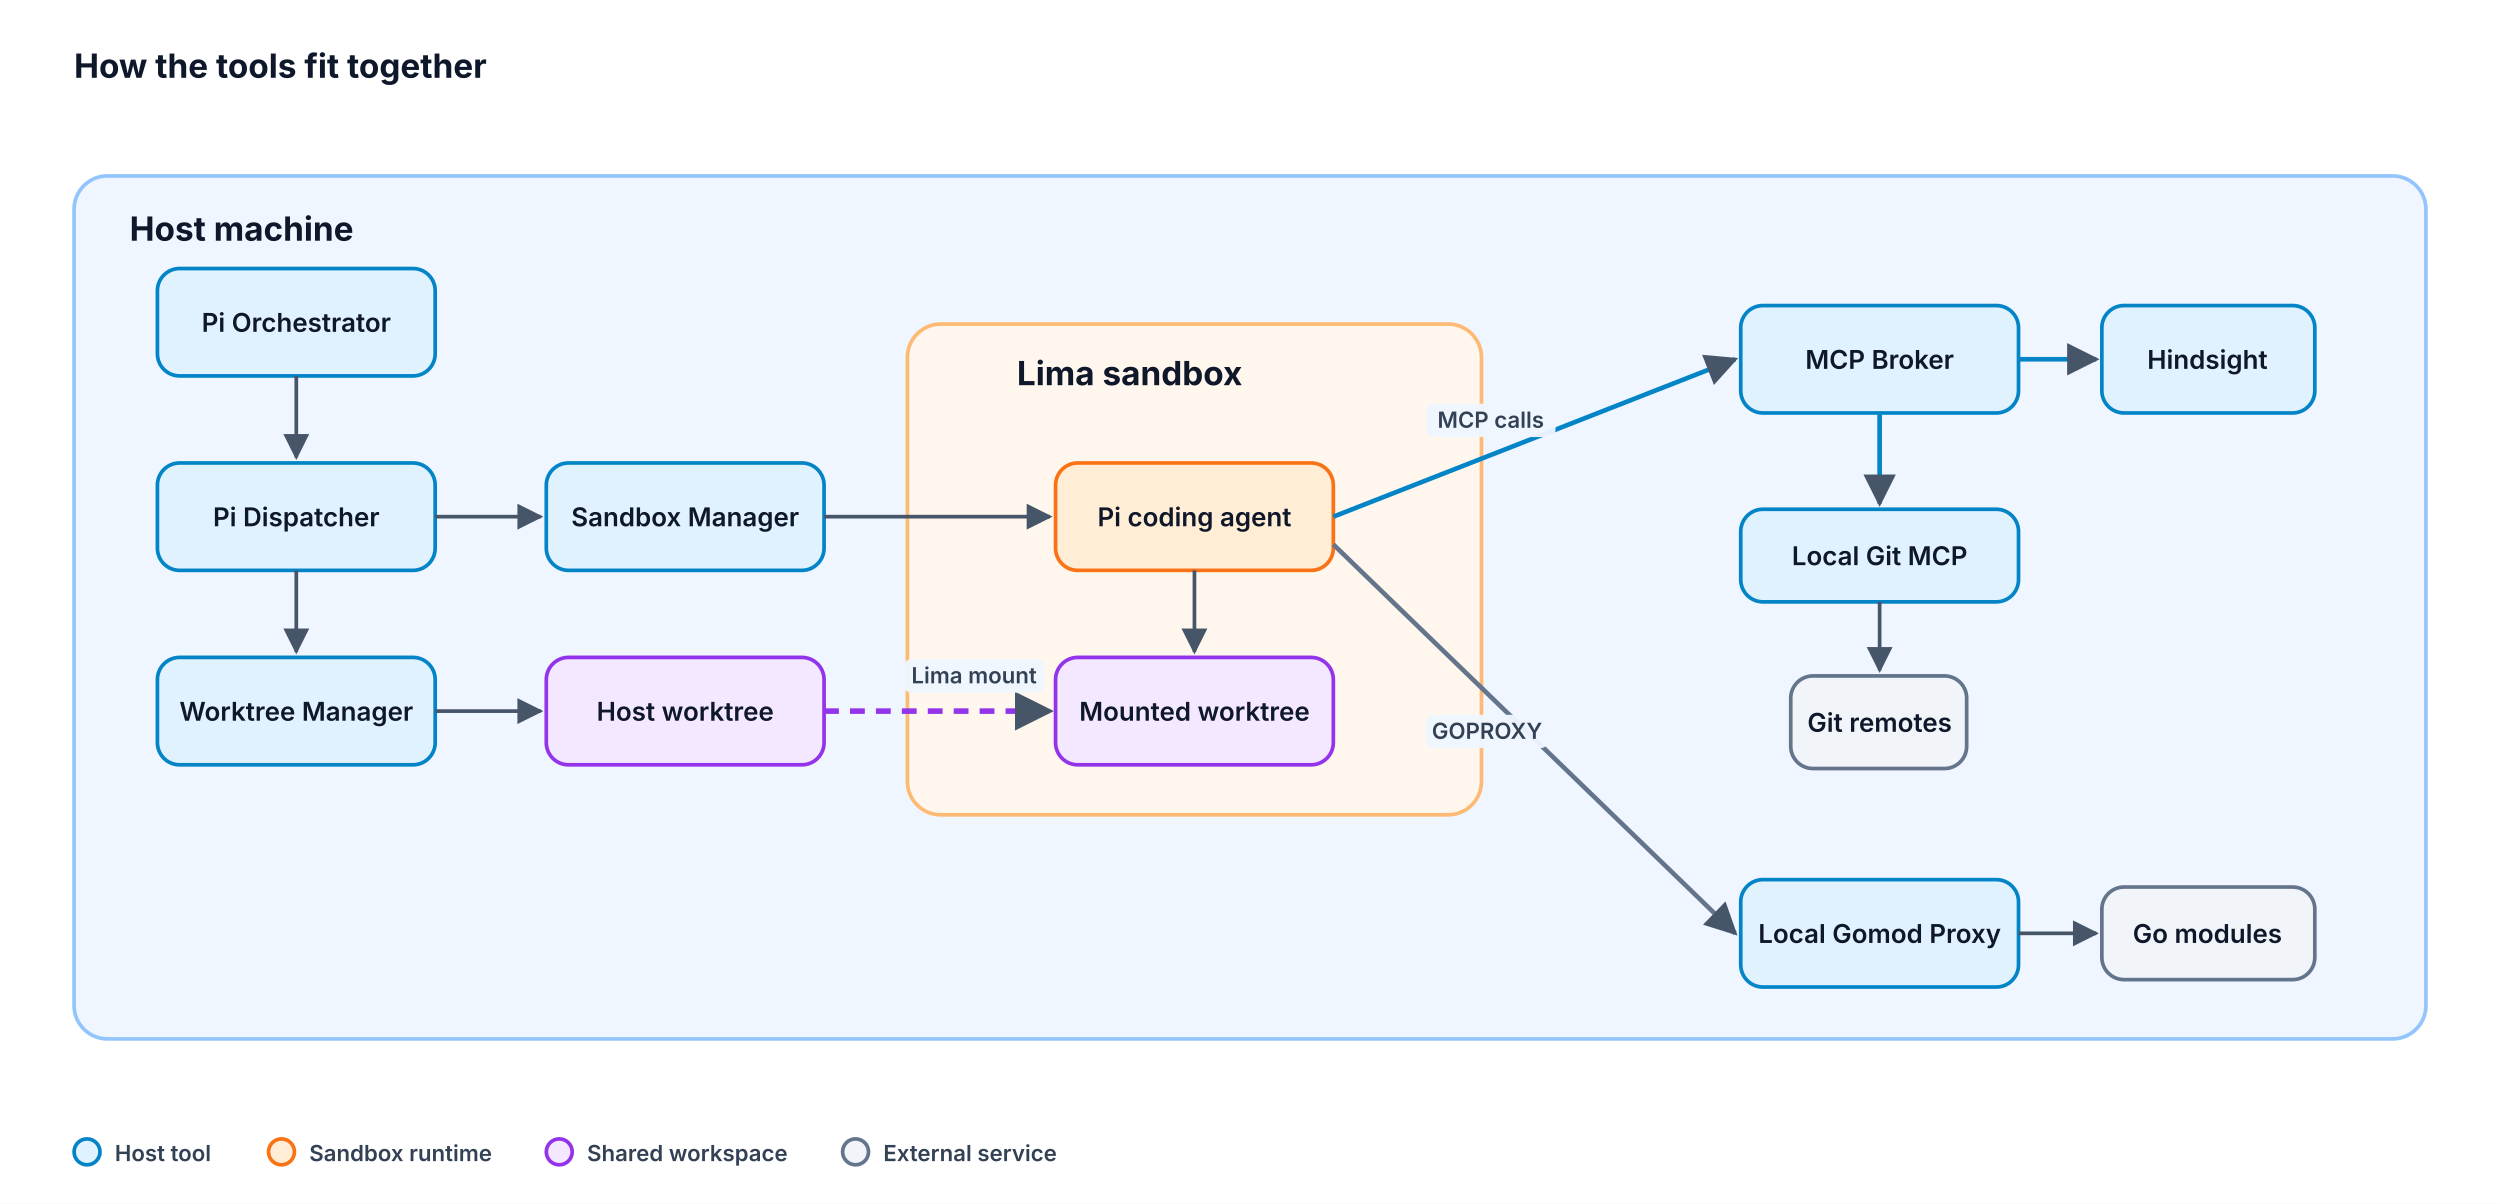
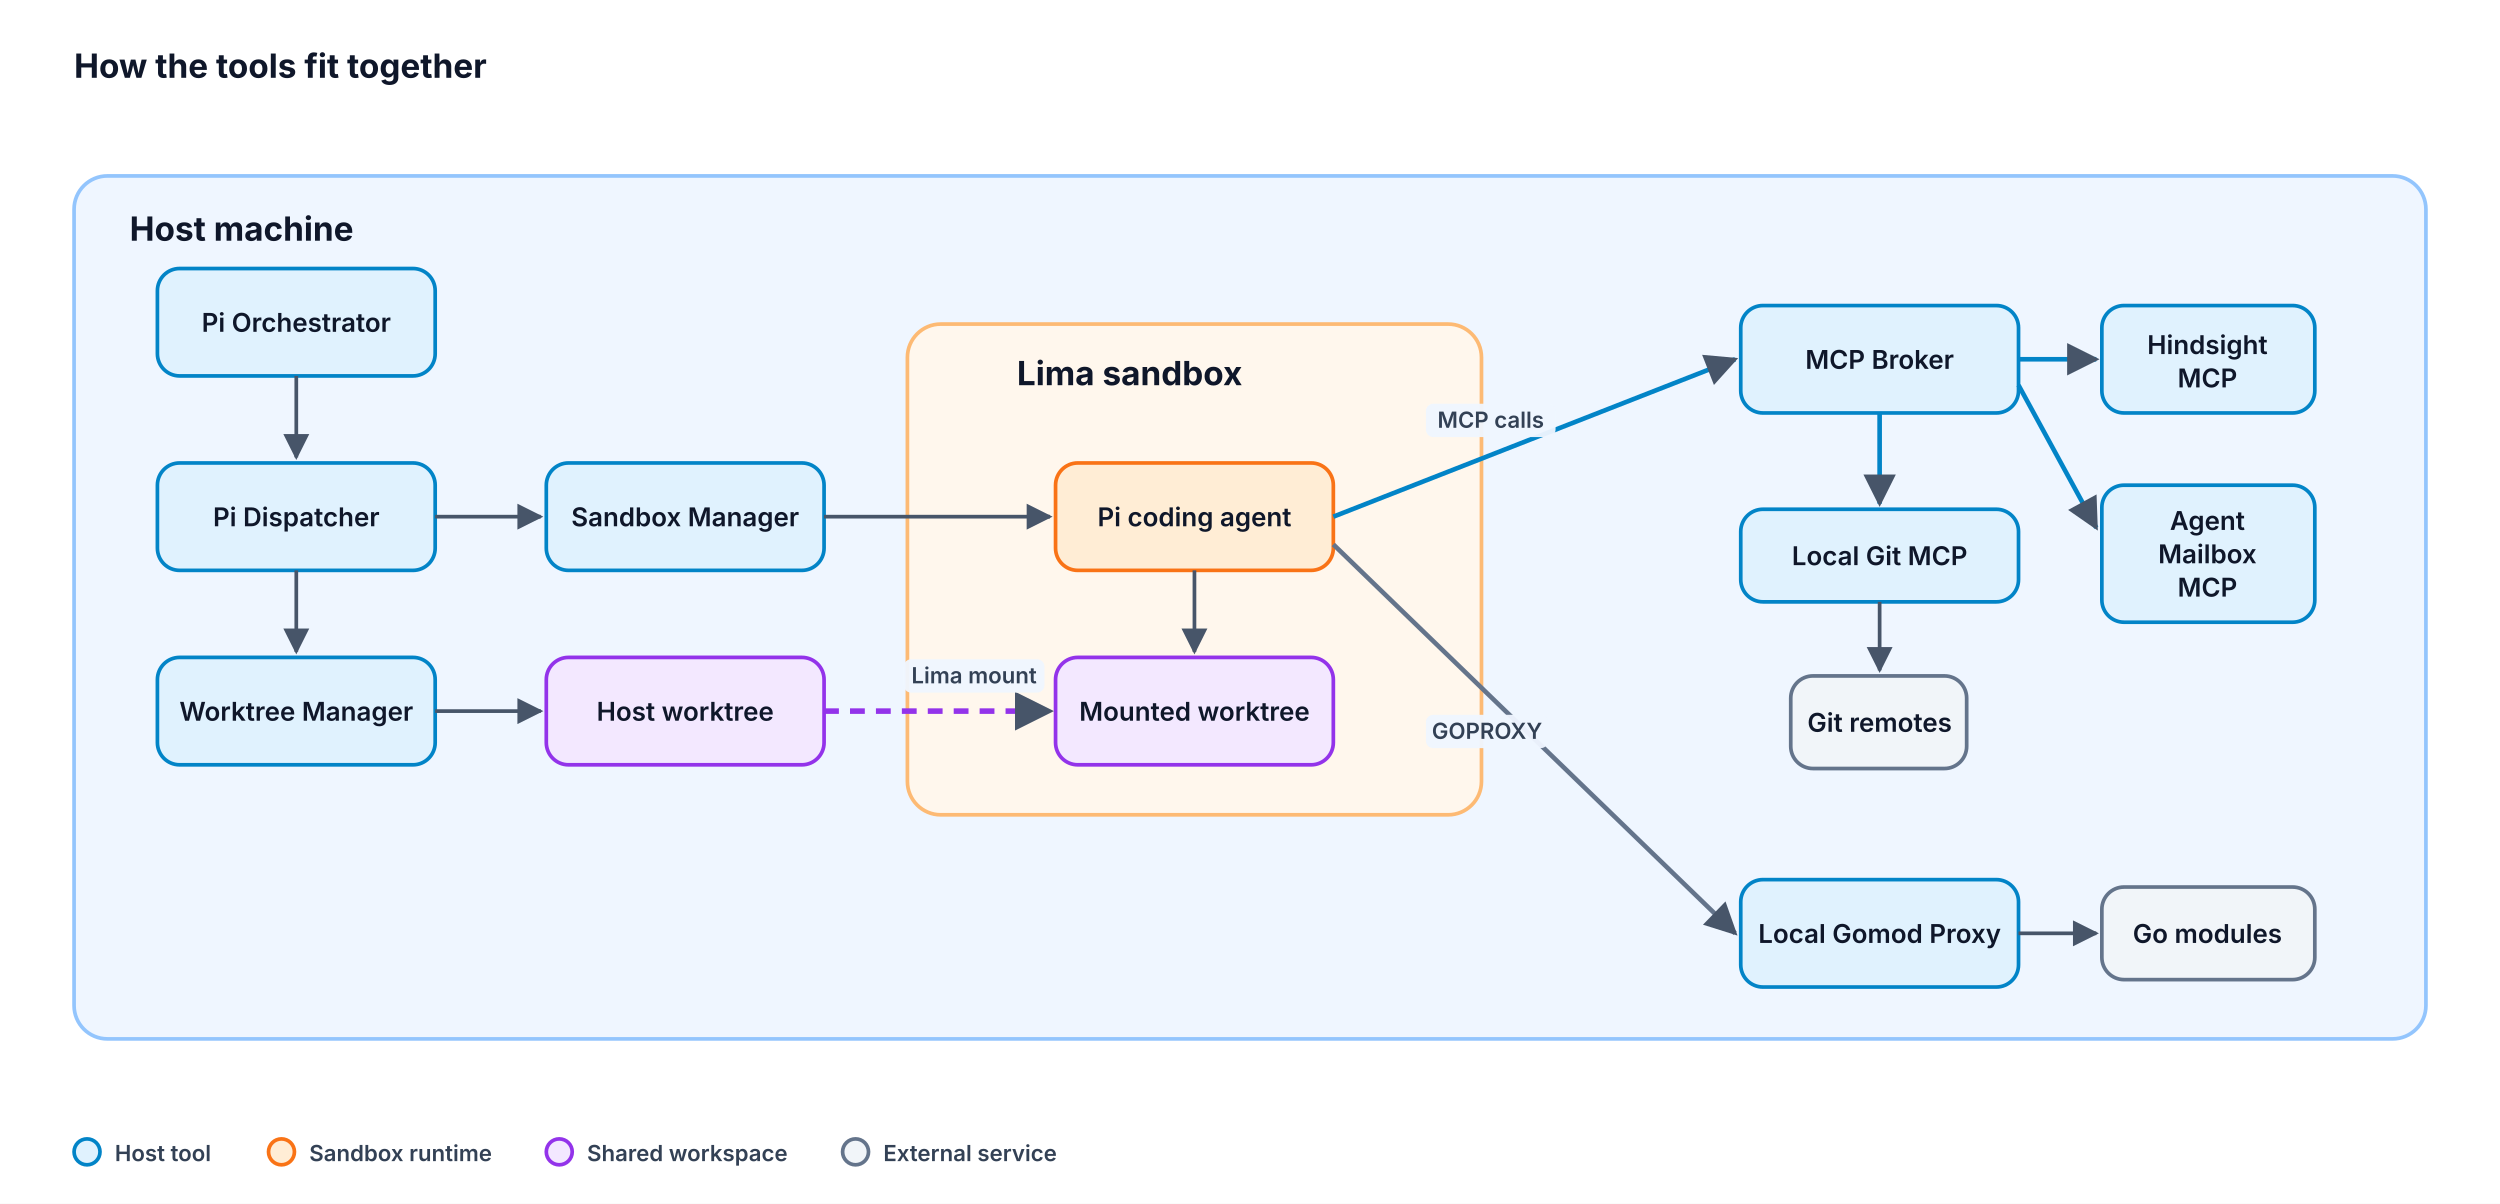
<svg xmlns="http://www.w3.org/2000/svg" width="1350" height="650" viewBox="0 0 1350 650" role="img" aria-labelledby="title desc">
  <defs>
    <marker id="arrow" viewBox="0 0 10 10" refX="9" refY="5" markerWidth="7" markerHeight="7" orient="auto-start-reverse">
      <path d="M 0 0 L 10 5 L 0 10 z" fill="#475569" />
    </marker>
    <style>
      .canvas { fill: #ffffff; }
      .group { stroke-width: 2; rx: 18; }
      .host { fill: #eff6ff; stroke: #93c5fd; }
      .sandbox { fill: #fff7ed; stroke: #fdba74; }
      .node { stroke-width: 2; rx: 12; }
      .host-node { fill: #e0f2fe; stroke: #0284c7; }
      .sandbox-node { fill: #ffedd5; stroke: #f97316; }
      .workspace-node { fill: #f3e8ff; stroke: #9333ea; }
      .external-node { fill: #f1f5f9; stroke: #64748b; }
      .title { font: 700 18px system-ui, -apple-system, BlinkMacSystemFont, "Segoe UI", sans-serif; fill: #0f172a; }
      .label { font: 600 14px system-ui, -apple-system, BlinkMacSystemFont, "Segoe UI", sans-serif; fill: #0f172a; text-anchor: middle; dominant-baseline: middle; }
      .small { font: 500 12px system-ui, -apple-system, BlinkMacSystemFont, "Segoe UI", sans-serif; fill: #475569; text-anchor: middle; dominant-baseline: middle; }
      .edge { fill: none; stroke: #475569; stroke-width: 2; marker-end: url(#arrow); }
      .mcp { fill: none; stroke: #0284c7; stroke-width: 2.5; marker-end: url(#arrow); }
      .proxy { fill: none; stroke: #64748b; stroke-width: 2.5; marker-end: url(#arrow); }
      .mount { fill: none; stroke: #9333ea; stroke-width: 3; stroke-dasharray: 8 6; marker-end: url(#arrow); }
      .edge-label { font: 600 12px system-ui, -apple-system, BlinkMacSystemFont, "Segoe UI", sans-serif; fill: #334155; text-anchor: middle; }
      .label-bg { fill: #eff6ff; opacity: 0.95; rx: 4; }
      .legend-text { font: 600 12px system-ui, -apple-system, BlinkMacSystemFont, "Segoe UI", sans-serif; fill: #334155; }
    </style>
  </defs>
  <rect class="canvas" width="1350" height="650" />
  <text class="title" x="40" y="42">How the tools fit together</text>
  <rect class="group host" x="40" y="95" width="1270" height="466" />
  <text class="title" x="70" y="130">Host machine</text>
  <rect class="group sandbox" x="490" y="175" width="310" height="265" />
  <text class="title" x="610" y="208" text-anchor="middle">Lima sandbox</text>
  <rect class="node host-node" x="85" y="145" width="150" height="58" />
  <text class="label" x="160" y="174">Pi Orchestrator</text>
  <rect class="node host-node" x="85" y="250" width="150" height="58" />
  <text class="label" x="160" y="279">Pi Dispatcher</text>
  <rect class="node host-node" x="85" y="355" width="150" height="58" />
  <text class="label" x="160" y="384">Worktree Manager</text>
  <rect class="node host-node" x="295" y="250" width="150" height="58" />
  <text class="label" x="370" y="279">Sandbox Manager</text>
  <rect class="node workspace-node" x="295" y="355" width="150" height="58" />
  <text class="label" x="370" y="384">Host worktree</text>
  <rect class="node sandbox-node" x="570" y="250" width="150" height="58" />
  <text class="label" x="645" y="279">Pi coding agent</text>
  <rect class="node workspace-node" x="570" y="355" width="150" height="58" />
  <text class="label" x="645" y="384">Mounted worktree</text>
  <rect class="node host-node" x="940" y="165" width="150" height="58" />
  <text class="label" x="1015" y="194">MCP Broker</text>
  <rect class="node host-node" x="940" y="275" width="150" height="50" />
  <text class="label" x="1015" y="300">Local Git MCP</text>
  <rect class="node host-node" x="1135" y="165" width="115" height="58" />
-   <text class="label" x="1192" y="194">Hindsight</text>
+   <text class="label" x="1192" y="186">Hindsight</text>
+   <text class="label" x="1192" y="204">MCP</text>
+   <rect class="node host-node" x="1135" y="262" width="115" height="74" />
+   <text class="label" x="1192" y="281">Agent</text>
+   <text class="label" x="1192" y="299">Mailbox</text>
+   <text class="label" x="1192" y="317">MCP</text>
  <rect class="node host-node" x="940" y="475" width="150" height="58" />
  <text class="label" x="1015" y="504">Local Gomod Proxy</text>
  <rect class="node external-node" x="967" y="365" width="95" height="50" />
  <text class="label" x="1015" y="390">Git remotes</text>
  <rect class="node external-node" x="1135" y="479" width="115" height="50" />
  <text class="label" x="1192" y="504">Go modules</text>
  <path class="edge" d="M160 203 L160 247" />
  <path class="edge" d="M160 308 L160 352" />
  <path class="edge" d="M235 279 L292 279" />
  <path class="edge" d="M235 384 L292 384" />
  <path class="edge" d="M445 279 L567 279" />
  <path class="mount" d="M445 384 L567 384" />
  <rect class="label-bg" x="488" y="356" width="76" height="18" />
  <text class="edge-label" x="526" y="369">Lima mount</text>
  <path class="edge" d="M645 308 L645 352" />
  <path class="mcp" d="M720 279 L937 194" />
  <rect class="label-bg" x="770" y="218" width="70" height="18" />
  <text class="edge-label" x="805" y="231">MCP calls</text>
  <path class="mcp" d="M1015 223 L1015 272" />
  <path class="mcp" d="M1090 194 L1132 194" />
+   <path class="mcp" d="M1090 208 L1132 285" />
  <path class="proxy" d="M720 294 L937 504" />
  <rect class="label-bg" x="770" y="386" width="66" height="18" />
  <text class="edge-label" x="803" y="399">GOPROXY</text>
  <path class="edge" d="M1015 325 L1015 362" />
  <path class="edge" d="M1090 504 L1132 504" />
  <rect class="node host-node" x="40" y="615" width="14" height="14" />
  <text class="legend-text" x="62" y="627">Host tool</text>
  <rect class="node sandbox-node" x="145" y="615" width="14" height="14" />
  <text class="legend-text" x="167" y="627">Sandbox runtime</text>
  <rect class="node workspace-node" x="295" y="615" width="14" height="14" />
  <text class="legend-text" x="317" y="627">Shared workspace</text>
  <rect class="node external-node" x="455" y="615" width="14" height="14" />
  <text class="legend-text" x="477" y="627">External service</text>
</svg>
